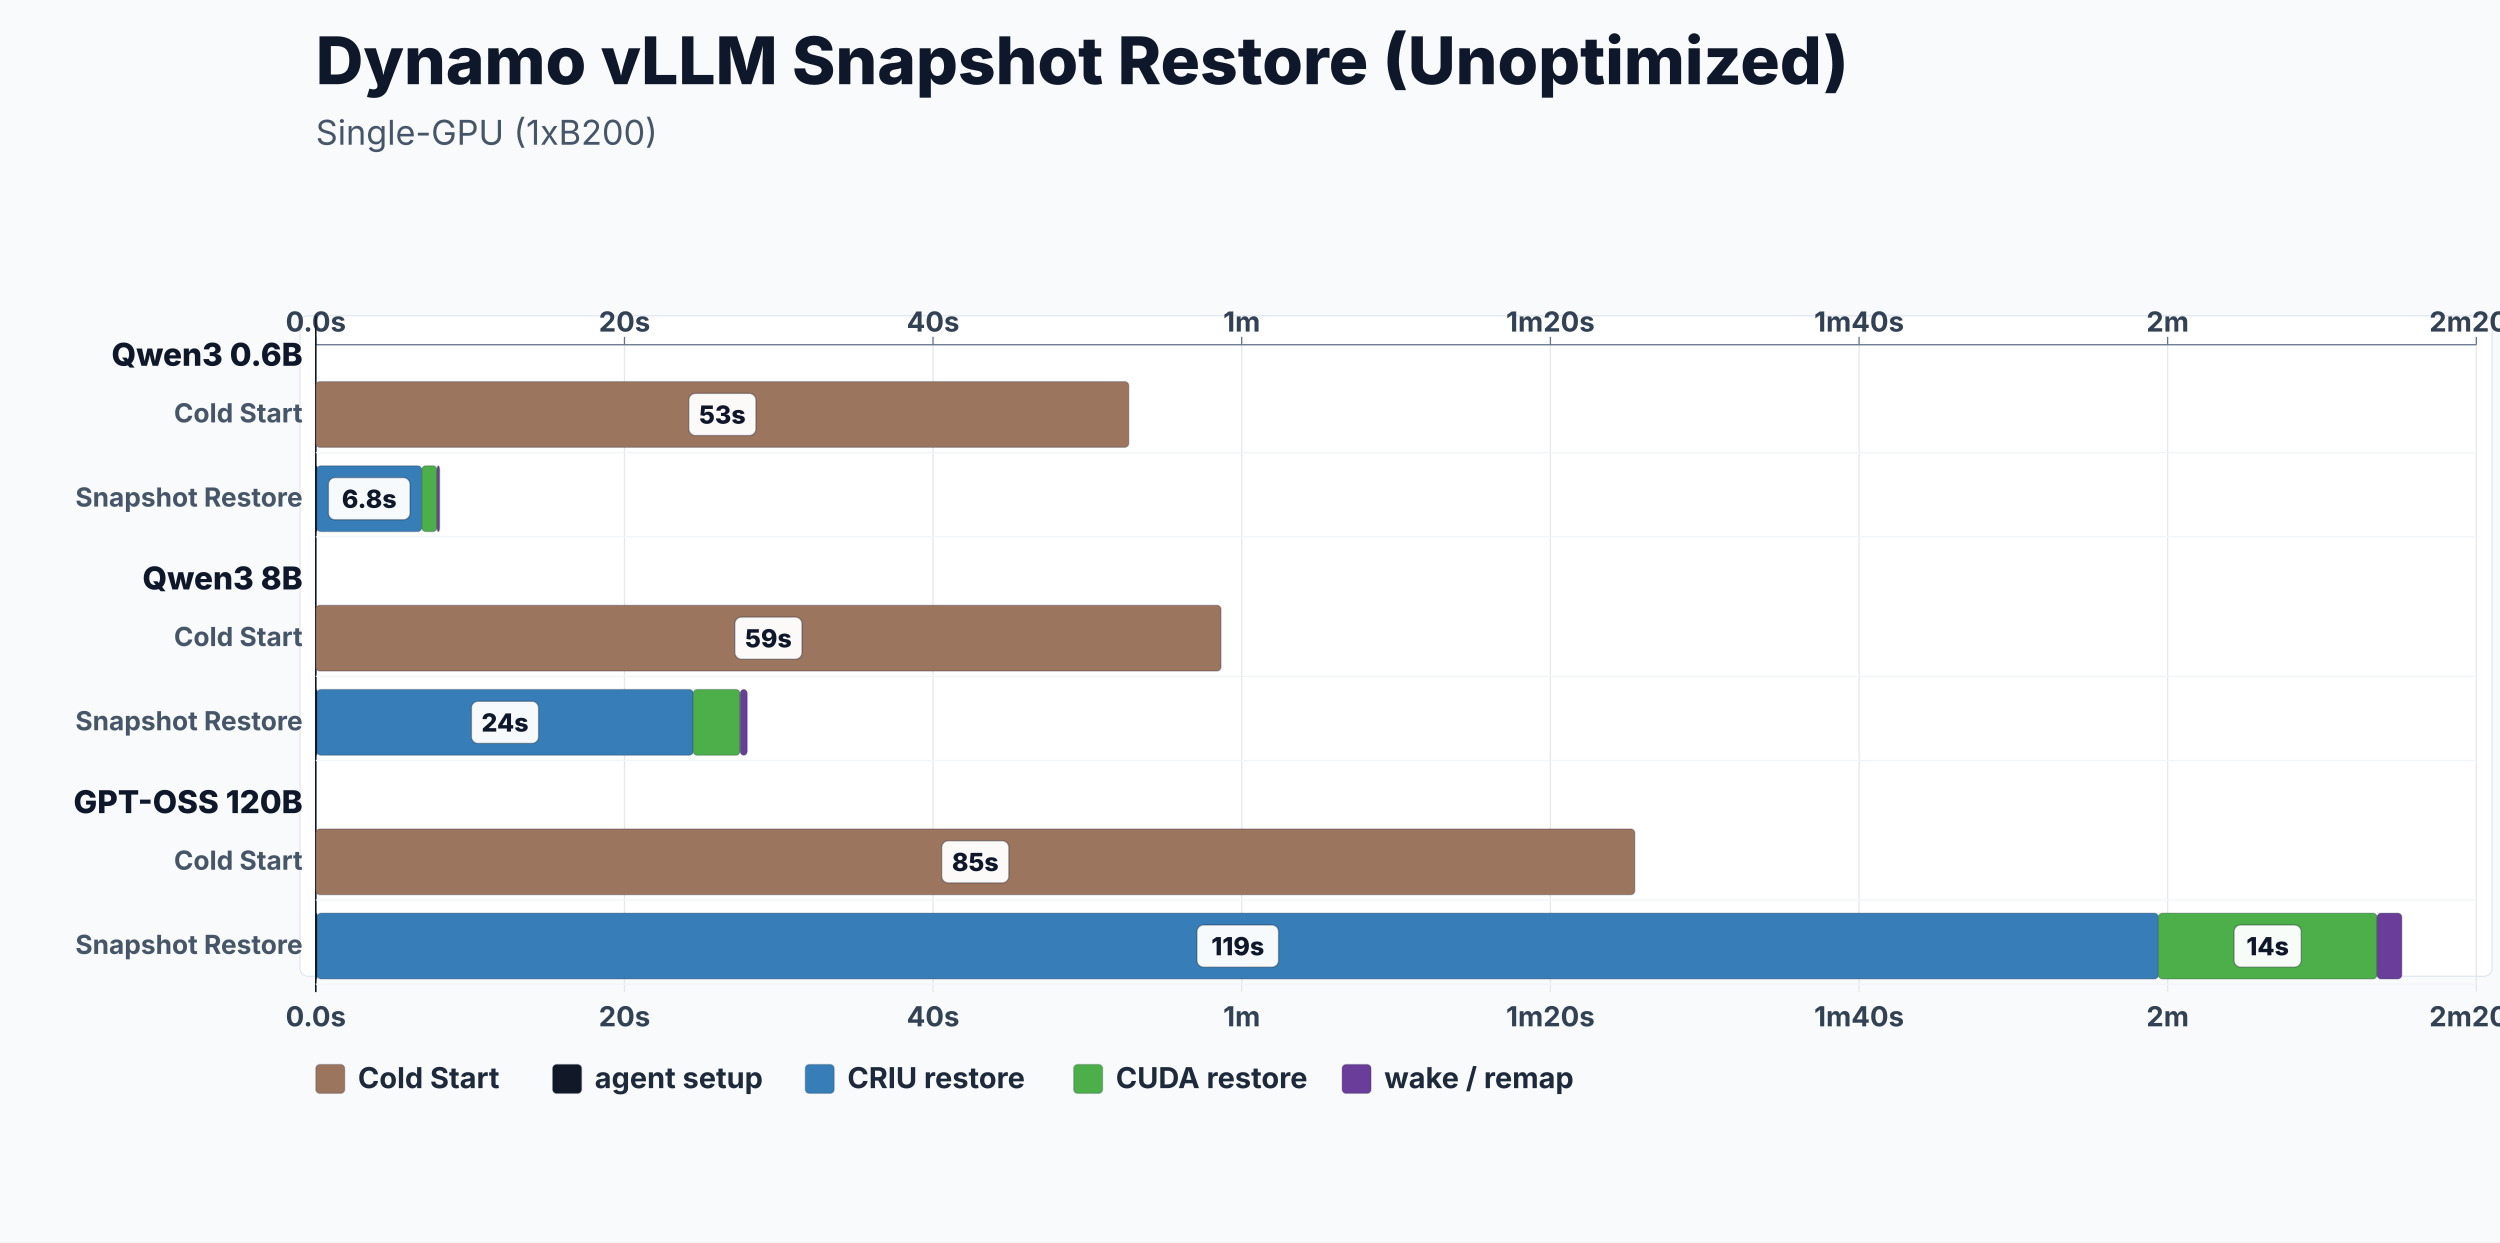
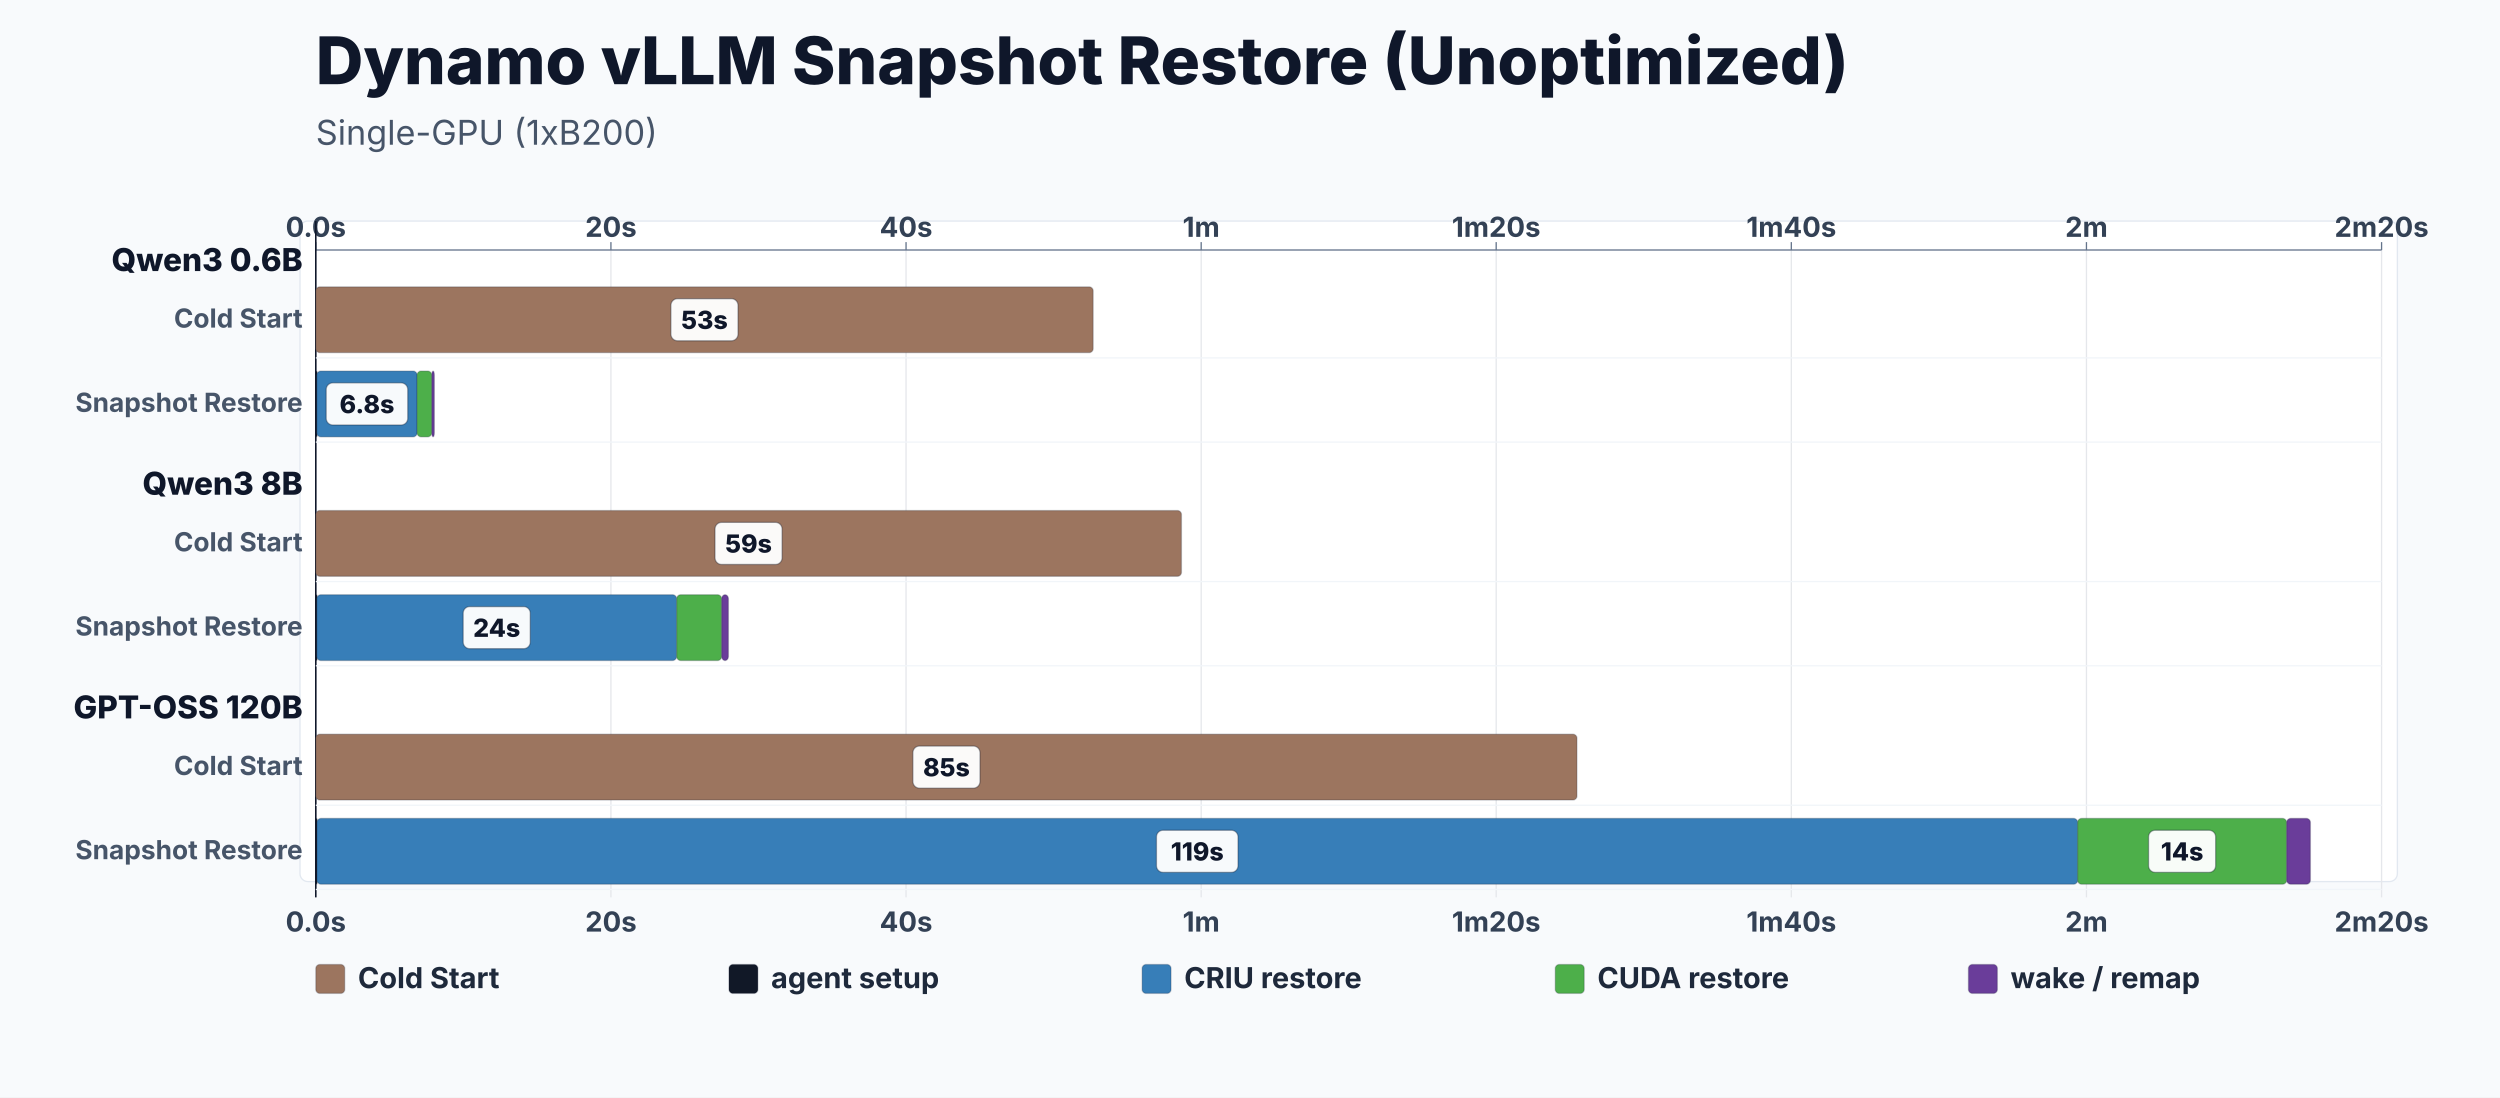
- <svg xmlns="http://www.w3.org/2000/svg" width="1900" height="944" viewBox="0 0 1900 944" style="background:#f8fafc;color-scheme:light">
+ <svg xmlns="http://www.w3.org/2000/svg" width="1900" height="834" viewBox="0 0 1900 834" style="background:#f8fafc;color-scheme:light">
  <style>
  text { font-family: Inter, Arial, Helvetica, sans-serif; letter-spacing: 0; fill: #0F172A; }
  .title { font-size: 50px; font-weight: 800; }
  .subtitle { font-size: 26px; fill: #475569; }
  .axis, .axis-label { font-size: 21px; font-weight: 700; fill: #334155; }
  .model, .model-label { font-size: 24px; font-weight: 800; fill: #0F172A; }
  .lane-label { font-size: 20px; font-weight: 700; fill: #475569; }
  .legend, .legend-label { font-size: 22px; font-weight: 700; fill: #1E293B; }
  .bar-label { font-size: 19px; font-weight: 800; fill: #0F172A; }
</style>
  <rect width="100%" height="100%" fill="#f8fafc" />
-   <rect x="228" y="240" width="1666" height="502" rx="6" fill="#ffffff" stroke="#e2e8f0" />
+   <rect x="228" y="168" width="1594" height="502" rx="6" fill="#ffffff" stroke="#e2e8f0" />
  <text class="title" x="240" y="64">Dynamo vLLM Snapshot Restore (Unoptimized)</text>
  <text class="subtitle" x="240" y="110">Single-GPU (1xB200)</text>
-   <line x1="240.0" y1="262" x2="240.0" y2="754" stroke="#e5e7eb" />
-   <line x1="240.0" y1="256" x2="240.0" y2="262" stroke="#64748b" />
-   <text class="axis-label" x="240.0" y="252" text-anchor="middle">0.0s</text>
-   <text class="axis-label" x="240.0" y="780" text-anchor="middle">0.0s</text>
-   <line x1="474.6" y1="262" x2="474.6" y2="754" stroke="#e5e7eb" />
-   <line x1="474.6" y1="256" x2="474.6" y2="262" stroke="#64748b" />
-   <text class="axis-label" x="474.6" y="252" text-anchor="middle">20s</text>
-   <text class="axis-label" x="474.6" y="780" text-anchor="middle">20s</text>
-   <line x1="709.1" y1="262" x2="709.1" y2="754" stroke="#e5e7eb" />
-   <line x1="709.1" y1="256" x2="709.1" y2="262" stroke="#64748b" />
-   <text class="axis-label" x="709.1" y="252" text-anchor="middle">40s</text>
-   <text class="axis-label" x="709.1" y="780" text-anchor="middle">40s</text>
-   <line x1="943.7" y1="262" x2="943.7" y2="754" stroke="#e5e7eb" />
-   <line x1="943.7" y1="256" x2="943.7" y2="262" stroke="#64748b" />
-   <text class="axis-label" x="943.7" y="252" text-anchor="middle">1m</text>
-   <text class="axis-label" x="943.7" y="780" text-anchor="middle">1m</text>
-   <line x1="1178.3" y1="262" x2="1178.3" y2="754" stroke="#e5e7eb" />
-   <line x1="1178.3" y1="256" x2="1178.3" y2="262" stroke="#64748b" />
-   <text class="axis-label" x="1178.3" y="252" text-anchor="middle">1m20s</text>
-   <text class="axis-label" x="1178.3" y="780" text-anchor="middle">1m20s</text>
-   <line x1="1412.9" y1="262" x2="1412.9" y2="754" stroke="#e5e7eb" />
-   <line x1="1412.9" y1="256" x2="1412.9" y2="262" stroke="#64748b" />
-   <text class="axis-label" x="1412.9" y="252" text-anchor="middle">1m40s</text>
-   <text class="axis-label" x="1412.9" y="780" text-anchor="middle">1m40s</text>
-   <line x1="1647.4" y1="262" x2="1647.4" y2="754" stroke="#e5e7eb" />
-   <line x1="1647.4" y1="256" x2="1647.4" y2="262" stroke="#64748b" />
-   <text class="axis-label" x="1647.4" y="252" text-anchor="middle">2m</text>
-   <text class="axis-label" x="1647.4" y="780" text-anchor="middle">2m</text>
-   <line x1="1882.0" y1="262" x2="1882.0" y2="754" stroke="#e5e7eb" />
-   <line x1="1882.0" y1="256" x2="1882.0" y2="262" stroke="#64748b" />
-   <text class="axis-label" x="1882.0" y="252" text-anchor="middle">2m20s</text>
-   <text class="axis-label" x="1882.0" y="780" text-anchor="middle">2m20s</text>
-   <line x1="240" y1="262" x2="1882" y2="262" stroke="#64748b" stroke-width="1" />
-   <line x1="240" y1="240" x2="240" y2="754" stroke="#0f172a" stroke-width="1.2" />
-   <text class="model-label" x="230" y="278" text-anchor="end">Qwen3 0.6B</text>
-   <text class="lane-label" x="230" y="321" text-anchor="end">Cold Start</text>
-   <line x1="240" y1="344" x2="1882" y2="344" stroke="#f1f5f9" />
-   <rect x="240.0" y="290" width="617.9" height="50" rx="3" fill="#9C755F" stroke="#0f172a" stroke-opacity="0.22" stroke-width="1">
+   <line x1="240.0" y1="190" x2="240.0" y2="682" stroke="#e5e7eb" />
+   <line x1="240.0" y1="184" x2="240.0" y2="190" stroke="#64748b" />
+   <text class="axis-label" x="240.0" y="180" text-anchor="middle">0.0s</text>
+   <text class="axis-label" x="240.0" y="708" text-anchor="middle">0.0s</text>
+   <line x1="464.3" y1="190" x2="464.3" y2="682" stroke="#e5e7eb" />
+   <line x1="464.3" y1="184" x2="464.3" y2="190" stroke="#64748b" />
+   <text class="axis-label" x="464.3" y="180" text-anchor="middle">20s</text>
+   <text class="axis-label" x="464.3" y="708" text-anchor="middle">20s</text>
+   <line x1="688.6" y1="190" x2="688.6" y2="682" stroke="#e5e7eb" />
+   <line x1="688.6" y1="184" x2="688.6" y2="190" stroke="#64748b" />
+   <text class="axis-label" x="688.6" y="180" text-anchor="middle">40s</text>
+   <text class="axis-label" x="688.6" y="708" text-anchor="middle">40s</text>
+   <line x1="912.9" y1="190" x2="912.9" y2="682" stroke="#e5e7eb" />
+   <line x1="912.9" y1="184" x2="912.9" y2="190" stroke="#64748b" />
+   <text class="axis-label" x="912.9" y="180" text-anchor="middle">1m</text>
+   <text class="axis-label" x="912.9" y="708" text-anchor="middle">1m</text>
+   <line x1="1137.1" y1="190" x2="1137.1" y2="682" stroke="#e5e7eb" />
+   <line x1="1137.1" y1="184" x2="1137.1" y2="190" stroke="#64748b" />
+   <text class="axis-label" x="1137.1" y="180" text-anchor="middle">1m20s</text>
+   <text class="axis-label" x="1137.1" y="708" text-anchor="middle">1m20s</text>
+   <line x1="1361.4" y1="190" x2="1361.4" y2="682" stroke="#e5e7eb" />
+   <line x1="1361.4" y1="184" x2="1361.4" y2="190" stroke="#64748b" />
+   <text class="axis-label" x="1361.4" y="180" text-anchor="middle">1m40s</text>
+   <text class="axis-label" x="1361.4" y="708" text-anchor="middle">1m40s</text>
+   <line x1="1585.7" y1="190" x2="1585.7" y2="682" stroke="#e5e7eb" />
+   <line x1="1585.7" y1="184" x2="1585.7" y2="190" stroke="#64748b" />
+   <text class="axis-label" x="1585.7" y="180" text-anchor="middle">2m</text>
+   <text class="axis-label" x="1585.7" y="708" text-anchor="middle">2m</text>
+   <line x1="1810.0" y1="190" x2="1810.0" y2="682" stroke="#e5e7eb" />
+   <line x1="1810.0" y1="184" x2="1810.0" y2="190" stroke="#64748b" />
+   <text class="axis-label" x="1810.0" y="180" text-anchor="middle">2m20s</text>
+   <text class="axis-label" x="1810.0" y="708" text-anchor="middle">2m20s</text>
+   <line x1="240" y1="190" x2="1810" y2="190" stroke="#64748b" stroke-width="1" />
+   <line x1="240" y1="168" x2="240" y2="682" stroke="#0f172a" stroke-width="1.2" />
+   <text class="model-label" x="230" y="206" text-anchor="end">Qwen3 0.6B</text>
+   <text class="lane-label" x="230" y="249" text-anchor="end">Cold Start</text>
+   <line x1="240" y1="272" x2="1810" y2="272" stroke="#f1f5f9" />
+   <rect x="240.0" y="218" width="590.8" height="50" rx="3" fill="#9C755F" stroke="#0f172a" stroke-opacity="0.22" stroke-width="1">
</rect>
-   <rect x="523.5" y="299.0" width="51.0" height="32" rx="5" fill="#FFFFFF" fill-opacity="0.96" stroke="#0F172A" stroke-opacity="0.35" />
-   <text x="549.0" y="322.0" class="bar-label" text-anchor="middle">53s</text>
-   <text class="lane-label" x="230" y="385" text-anchor="end">Snapshot Restore</text>
-   <line x1="240" y1="408" x2="1882" y2="408" stroke="#f1f5f9" />
-   <rect x="240.0" y="354" width="1.2" height="50" rx="3" fill="#111827" stroke="#0f172a" stroke-opacity="0.22" stroke-width="1">
+   <rect x="509.9" y="227.0" width="51.0" height="32" rx="5" fill="#FFFFFF" fill-opacity="0.96" stroke="#0F172A" stroke-opacity="0.35" />
+   <text x="535.4" y="250.0" class="bar-label" text-anchor="middle">53s</text>
+   <text class="lane-label" x="230" y="313" text-anchor="end">Snapshot Restore</text>
+   <line x1="240" y1="336" x2="1810" y2="336" stroke="#f1f5f9" />
+   <rect x="240.0" y="282" width="1.2" height="50" rx="3" fill="#111827" stroke="#0f172a" stroke-opacity="0.22" stroke-width="1">
</rect>
-   <rect x="240.8" y="354" width="79.7" height="50" rx="3" fill="#377eb8" stroke="#0f172a" stroke-opacity="0.22" stroke-width="1">
+   <rect x="240.8" y="282" width="76.2" height="50" rx="3" fill="#377eb8" stroke="#0f172a" stroke-opacity="0.22" stroke-width="1">
</rect>
-   <rect x="249.6" y="363.0" width="62.0" height="32" rx="5" fill="#FFFFFF" fill-opacity="0.96" stroke="#0F172A" stroke-opacity="0.35" />
-   <text x="280.6" y="386.0" class="bar-label" text-anchor="middle">6.8s</text>
-   <rect x="320.5" y="354" width="11.6" height="50" rx="3" fill="#4daf4a" stroke="#0f172a" stroke-opacity="0.22" stroke-width="1">
+   <rect x="247.9" y="291.0" width="62.0" height="32" rx="5" fill="#FFFFFF" fill-opacity="0.96" stroke="#0F172A" stroke-opacity="0.35" />
+   <text x="278.9" y="314.0" class="bar-label" text-anchor="middle">6.8s</text>
+   <rect x="317.0" y="282" width="11.1" height="50" rx="3" fill="#4daf4a" stroke="#0f172a" stroke-opacity="0.22" stroke-width="1">
</rect>
-   <rect x="332.2" y="354" width="1.9" height="50" rx="3" fill="#6a3d9a" stroke="#0f172a" stroke-opacity="0.22" stroke-width="1">
+   <rect x="328.2" y="282" width="1.9" height="50" rx="3" fill="#6a3d9a" stroke="#0f172a" stroke-opacity="0.22" stroke-width="1">
</rect>
-   <text class="model-label" x="230" y="448" text-anchor="end">Qwen3 8B</text>
-   <text class="lane-label" x="230" y="491" text-anchor="end">Cold Start</text>
-   <line x1="240" y1="514" x2="1882" y2="514" stroke="#f1f5f9" />
-   <rect x="240.0" y="460" width="688.0" height="50" rx="3" fill="#9C755F" stroke="#0f172a" stroke-opacity="0.22" stroke-width="1">
+   <text class="model-label" x="230" y="376" text-anchor="end">Qwen3 8B</text>
+   <text class="lane-label" x="230" y="419" text-anchor="end">Cold Start</text>
+   <line x1="240" y1="442" x2="1810" y2="442" stroke="#f1f5f9" />
+   <rect x="240.0" y="388" width="657.9" height="50" rx="3" fill="#9C755F" stroke="#0f172a" stroke-opacity="0.22" stroke-width="1">
</rect>
-   <rect x="558.5" y="469.0" width="51.0" height="32" rx="5" fill="#FFFFFF" fill-opacity="0.96" stroke="#0F172A" stroke-opacity="0.35" />
-   <text x="584.0" y="492.0" class="bar-label" text-anchor="middle">59s</text>
-   <text class="lane-label" x="230" y="555" text-anchor="end">Snapshot Restore</text>
-   <line x1="240" y1="578" x2="1882" y2="578" stroke="#f1f5f9" />
-   <rect x="240.0" y="524" width="1.2" height="50" rx="3" fill="#111827" stroke="#0f172a" stroke-opacity="0.22" stroke-width="1">
+   <rect x="543.4" y="397.0" width="51.0" height="32" rx="5" fill="#FFFFFF" fill-opacity="0.96" stroke="#0F172A" stroke-opacity="0.35" />
+   <text x="568.9" y="420.0" class="bar-label" text-anchor="middle">59s</text>
+   <text class="lane-label" x="230" y="483" text-anchor="end">Snapshot Restore</text>
+   <line x1="240" y1="506" x2="1810" y2="506" stroke="#f1f5f9" />
+   <rect x="240.0" y="452" width="1.2" height="50" rx="3" fill="#111827" stroke="#0f172a" stroke-opacity="0.22" stroke-width="1">
</rect>
-   <rect x="240.9" y="524" width="286.0" height="50" rx="3" fill="#377eb8" stroke="#0f172a" stroke-opacity="0.22" stroke-width="1">
+   <rect x="240.8" y="452" width="273.4" height="50" rx="3" fill="#377eb8" stroke="#0f172a" stroke-opacity="0.22" stroke-width="1">
</rect>
-   <rect x="358.3" y="533.0" width="51.0" height="32" rx="5" fill="#FFFFFF" fill-opacity="0.96" stroke="#0F172A" stroke-opacity="0.35" />
-   <text x="383.8" y="556.0" class="bar-label" text-anchor="middle">24s</text>
-   <rect x="526.8" y="524" width="35.6" height="50" rx="3" fill="#4daf4a" stroke="#0f172a" stroke-opacity="0.22" stroke-width="1">
+   <rect x="352.0" y="461.0" width="51.0" height="32" rx="5" fill="#FFFFFF" fill-opacity="0.96" stroke="#0F172A" stroke-opacity="0.35" />
+   <text x="377.5" y="484.0" class="bar-label" text-anchor="middle">24s</text>
+   <rect x="514.3" y="452" width="34.1" height="50" rx="3" fill="#4daf4a" stroke="#0f172a" stroke-opacity="0.22" stroke-width="1">
</rect>
-   <rect x="562.6" y="524" width="5.3" height="50" rx="3" fill="#6a3d9a" stroke="#0f172a" stroke-opacity="0.22" stroke-width="1">
+   <rect x="548.5" y="452" width="5.1" height="50" rx="3" fill="#6a3d9a" stroke="#0f172a" stroke-opacity="0.22" stroke-width="1">
</rect>
-   <text class="model-label" x="230" y="618" text-anchor="end">GPT-OSS 120B</text>
-   <text class="lane-label" x="230" y="661" text-anchor="end">Cold Start</text>
-   <line x1="240" y1="684" x2="1882" y2="684" stroke="#f1f5f9" />
-   <rect x="240.0" y="630" width="1002.5" height="50" rx="3" fill="#9C755F" stroke="#0f172a" stroke-opacity="0.22" stroke-width="1">
+   <text class="model-label" x="230" y="546" text-anchor="end">GPT-OSS 120B</text>
+   <text class="lane-label" x="230" y="589" text-anchor="end">Cold Start</text>
+   <line x1="240" y1="612" x2="1810" y2="612" stroke="#f1f5f9" />
+   <rect x="240.0" y="558" width="958.5" height="50" rx="3" fill="#9C755F" stroke="#0f172a" stroke-opacity="0.22" stroke-width="1">
</rect>
-   <rect x="715.7" y="639.0" width="51.0" height="32" rx="5" fill="#FFFFFF" fill-opacity="0.96" stroke="#0F172A" stroke-opacity="0.35" />
-   <text x="741.2" y="662.0" class="bar-label" text-anchor="middle">85s</text>
-   <text class="lane-label" x="230" y="725" text-anchor="end">Snapshot Restore</text>
-   <line x1="240" y1="748" x2="1882" y2="748" stroke="#f1f5f9" />
-   <rect x="240.0" y="694" width="1.2" height="50" rx="3" fill="#111827" stroke="#0f172a" stroke-opacity="0.22" stroke-width="1">
+   <rect x="693.8" y="567.0" width="51.0" height="32" rx="5" fill="#FFFFFF" fill-opacity="0.96" stroke="#0F172A" stroke-opacity="0.35" />
+   <text x="719.3" y="590.0" class="bar-label" text-anchor="middle">85s</text>
+   <text class="lane-label" x="230" y="653" text-anchor="end">Snapshot Restore</text>
+   <line x1="240" y1="676" x2="1810" y2="676" stroke="#f1f5f9" />
+   <rect x="240.0" y="622" width="1.2" height="50" rx="3" fill="#111827" stroke="#0f172a" stroke-opacity="0.22" stroke-width="1">
</rect>
-   <rect x="241.0" y="694" width="1399.4" height="50" rx="3" fill="#377eb8" stroke="#0f172a" stroke-opacity="0.22" stroke-width="1">
+   <rect x="240.9" y="622" width="1338.1" height="50" rx="3" fill="#377eb8" stroke="#0f172a" stroke-opacity="0.22" stroke-width="1">
</rect>
-   <rect x="909.7" y="703.0" width="62.0" height="32" rx="5" fill="#FFFFFF" fill-opacity="0.96" stroke="#0F172A" stroke-opacity="0.35" />
-   <text x="940.7" y="726.0" class="bar-label" text-anchor="middle">119s</text>
-   <rect x="1640.4" y="694" width="166.1" height="50" rx="3" fill="#4daf4a" stroke="#0f172a" stroke-opacity="0.22" stroke-width="1">
+   <rect x="878.9" y="631.0" width="62.0" height="32" rx="5" fill="#FFFFFF" fill-opacity="0.96" stroke="#0F172A" stroke-opacity="0.35" />
+   <text x="909.9" y="654.0" class="bar-label" text-anchor="middle">119s</text>
+   <rect x="1579.0" y="622" width="158.8" height="50" rx="3" fill="#4daf4a" stroke="#0f172a" stroke-opacity="0.22" stroke-width="1">
</rect>
-   <rect x="1697.9" y="703.0" width="51.0" height="32" rx="5" fill="#FFFFFF" fill-opacity="0.96" stroke="#0F172A" stroke-opacity="0.35" />
-   <text x="1723.4" y="726.0" class="bar-label" text-anchor="middle">14s</text>
-   <rect x="1806.6" y="694" width="18.8" height="50" rx="3" fill="#6a3d9a" stroke="#0f172a" stroke-opacity="0.22" stroke-width="1">
+   <rect x="1632.9" y="631.0" width="51.0" height="32" rx="5" fill="#FFFFFF" fill-opacity="0.96" stroke="#0F172A" stroke-opacity="0.35" />
+   <text x="1658.4" y="654.0" class="bar-label" text-anchor="middle">14s</text>
+   <rect x="1737.9" y="622" width="18.0" height="50" rx="3" fill="#6a3d9a" stroke="#0f172a" stroke-opacity="0.22" stroke-width="1">
</rect>
-   <rect x="240" y="809" width="22" height="22" rx="3" fill="#9C755F" stroke="#0f172a" stroke-opacity="0.20" />
-   <text class="legend-label" x="272" y="827">Cold Start</text>
-   <rect x="420" y="809" width="22" height="22" rx="3" fill="#111827" stroke="#0f172a" stroke-opacity="0.20" />
-   <text class="legend-label" x="452" y="827">agent setup</text>
-   <rect x="612" y="809" width="22" height="22" rx="3" fill="#377eb8" stroke="#0f172a" stroke-opacity="0.20" />
-   <text class="legend-label" x="644" y="827">CRIU restore</text>
-   <rect x="816" y="809" width="22" height="22" rx="3" fill="#4daf4a" stroke="#0f172a" stroke-opacity="0.20" />
-   <text class="legend-label" x="848" y="827">CUDA restore</text>
-   <rect x="1020" y="809" width="22" height="22" rx="3" fill="#6a3d9a" stroke="#0f172a" stroke-opacity="0.20" />
-   <text class="legend-label" x="1052" y="827">wake / remap</text>
+   <rect x="240" y="733" width="22" height="22" rx="3" fill="#9C755F" stroke="#0f172a" stroke-opacity="0.20" />
+   <text class="legend-label" x="272" y="751">Cold Start</text>
+   <rect x="554" y="733" width="22" height="22" rx="3" fill="#111827" stroke="#0f172a" stroke-opacity="0.20" />
+   <text class="legend-label" x="586" y="751">agent setup</text>
+   <rect x="868" y="733" width="22" height="22" rx="3" fill="#377eb8" stroke="#0f172a" stroke-opacity="0.20" />
+   <text class="legend-label" x="900" y="751">CRIU restore</text>
+   <rect x="1182" y="733" width="22" height="22" rx="3" fill="#4daf4a" stroke="#0f172a" stroke-opacity="0.20" />
+   <text class="legend-label" x="1214" y="751">CUDA restore</text>
+   <rect x="1496" y="733" width="22" height="22" rx="3" fill="#6a3d9a" stroke="#0f172a" stroke-opacity="0.20" />
+   <text class="legend-label" x="1528" y="751">wake / remap</text>
</svg>
